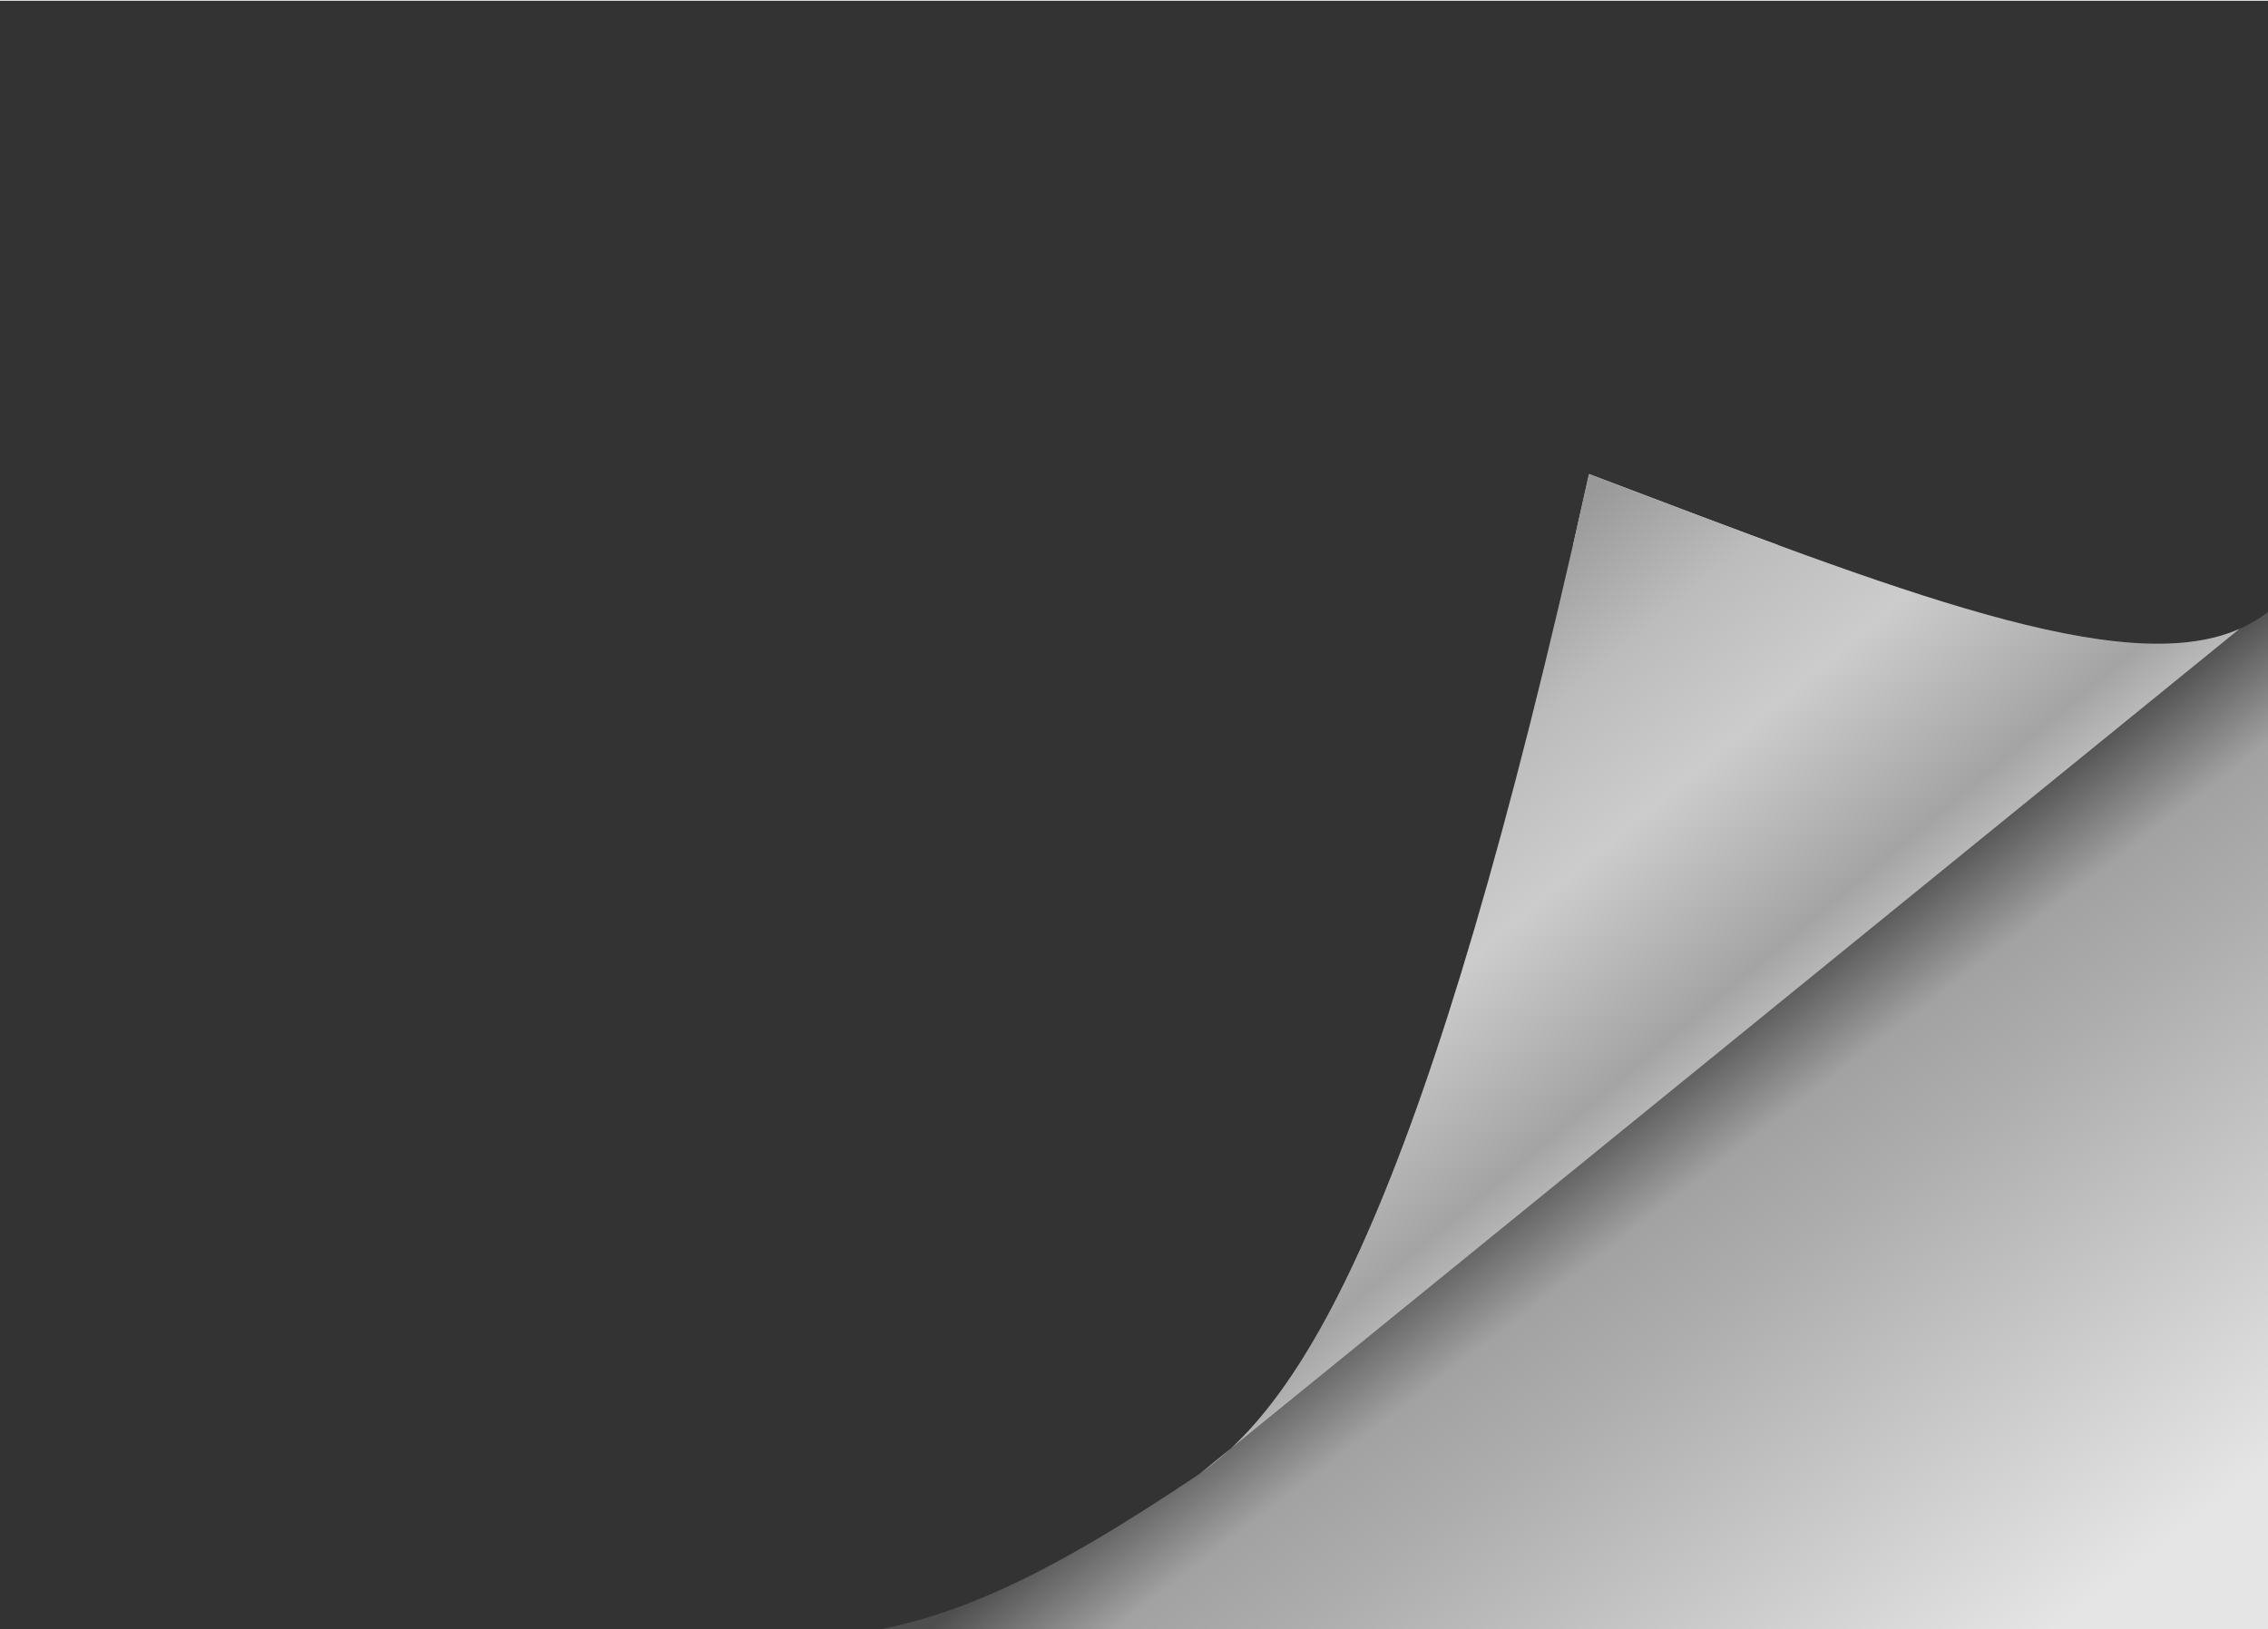
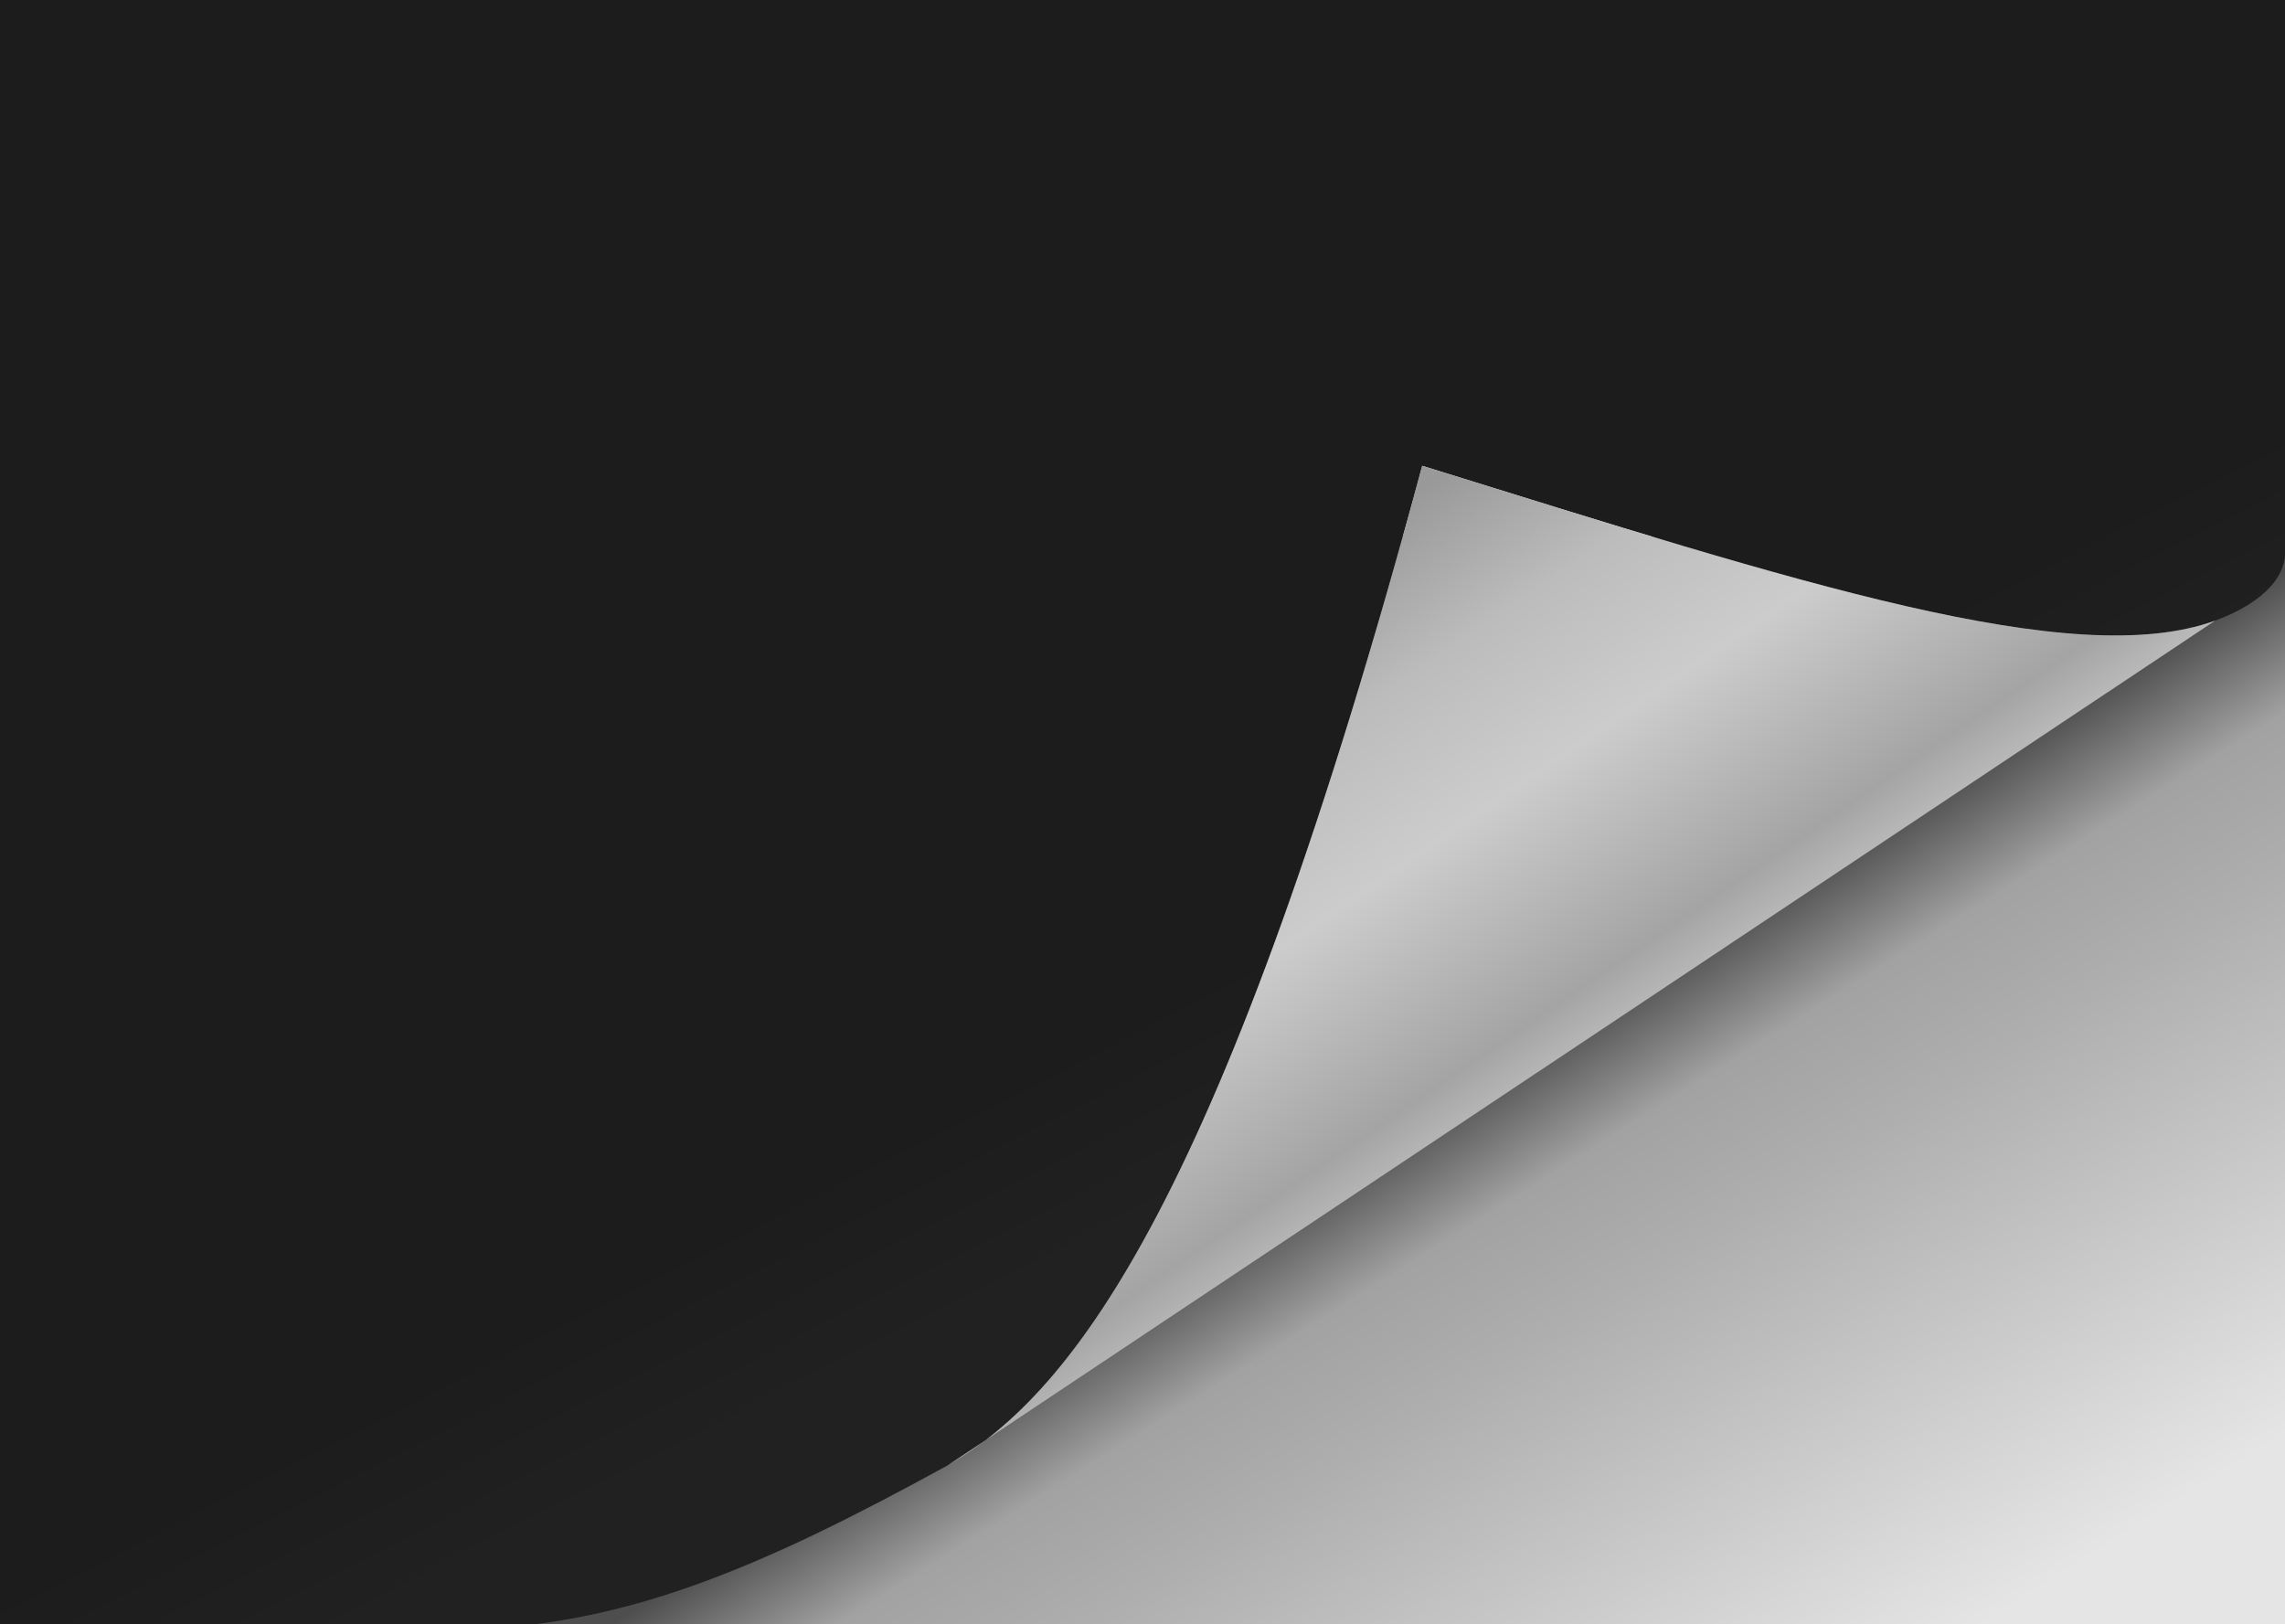
- <svg xmlns="http://www.w3.org/2000/svg" xmlns:xlink="http://www.w3.org/1999/xlink" width="181" height="130" id="svg2" version="1.0">
+ <svg xmlns="http://www.w3.org/2000/svg" xmlns:xlink="http://www.w3.org/1999/xlink" width="197" height="140" id="svg2" version="1.0">
  <defs id="defs4">
+     <linearGradient id="linearGradient3644">
+       <stop id="stop3646" offset="0" style="stop-color:#1c1c1c;stop-opacity:1;" />
+       <stop style="stop-color:#1c1c1c;stop-opacity:1;" offset="0.856" id="stop3648" />
+       <stop id="stop3650" offset="1" style="stop-color:#212121;stop-opacity:1;" />
+     </linearGradient>
    <linearGradient id="linearGradient3182">
-       <stop style="stop-color:#333333;stop-opacity:1;" offset="0" id="stop3184" />
+       <stop style="stop-color:#1c1c1c;stop-opacity:1;" offset="0" id="stop3184" />
+       <stop id="stop3642" offset="0.5" style="stop-color:#1c1c1c;stop-opacity:1;" />
      <stop style="stop-color:#333333;stop-opacity:1;" offset="1" id="stop3186" />
    </linearGradient>
    <linearGradient id="linearGradient3157">
      <stop style="stop-color:#999999;stop-opacity:1;" offset="0" id="stop3159" />
      <stop id="stop3169" offset="0.25" style="stop-color:#bcbcbc;stop-opacity:1;" />
      <stop id="stop3165" offset="0.5" style="stop-color:#cccccc;stop-opacity:1;" />
      <stop style="stop-color:#a4a4a4;stop-opacity:1;" offset="0.837" id="stop3167" />
      <stop style="stop-color:#cacaca;stop-opacity:1;" offset="1" id="stop3161" />
    </linearGradient>
    <linearGradient id="linearGradient3145">
      <stop style="stop-color:#4e4e4e;stop-opacity:1;" offset="0" id="stop3147" />
      <stop id="stop3180" offset="0.166" style="stop-color:#a2a2a2;stop-opacity:1;" />
      <stop id="stop3178" offset="0.331" style="stop-color:#adadad;stop-opacity:1;" />
      <stop style="stop-color:#e5e5e5;stop-opacity:1;" offset="1" id="stop3149" />
    </linearGradient>
    <linearGradient xlink:href="#linearGradient3157" id="linearGradient3163" x1="244.868" y1="446.523" x2="293.861" y2="405.612" gradientUnits="userSpaceOnUse" gradientTransform="matrix(3.70815,0,0,3.70815,-642.873,-1283.38)" />
    <linearGradient xlink:href="#linearGradient3145" id="linearGradient3176" gradientUnits="userSpaceOnUse" x1="436.09" y1="421.104" x2="498.242" y2="373.375" gradientTransform="matrix(3.70815,0,0,3.70815,-1162.01,-1283.38)" />
    <linearGradient xlink:href="#linearGradient3182" id="linearGradient3188" x1="324.58" y1="522.295" x2="449.451" y2="444.431" gradientUnits="userSpaceOnUse" gradientTransform="matrix(3.70815,0,0,3.70815,-1162.01,-1283.38)" />
    <linearGradient xlink:href="#linearGradient3145" id="linearGradient2840" gradientUnits="userSpaceOnUse" gradientTransform="matrix(3.70815,0,0,3.70815,-1162.01,-1283.38)" x1="436.09" y1="421.104" x2="498.242" y2="373.375" />
    <linearGradient xlink:href="#linearGradient3182" id="linearGradient2842" gradientUnits="userSpaceOnUse" gradientTransform="matrix(3.70815,0,0,3.70815,-1162.01,-1283.38)" x1="324.58" y1="522.295" x2="449.451" y2="444.431" />
    <linearGradient xlink:href="#linearGradient3157" id="linearGradient2844" gradientUnits="userSpaceOnUse" gradientTransform="matrix(3.70815,0,0,3.70815,-642.873,-1283.38)" x1="244.868" y1="446.523" x2="293.861" y2="405.612" />
-     <linearGradient xlink:href="#linearGradient3157" id="linearGradient2847" gradientUnits="userSpaceOnUse" gradientTransform="matrix(0,0.6991725,-0.6991725,0,316.3173,75.52291)" x1="244.868" y1="446.523" x2="293.861" y2="405.612" />
-     <linearGradient xlink:href="#linearGradient3145" id="linearGradient2853" gradientUnits="userSpaceOnUse" gradientTransform="matrix(0.6991725,0,0,0.6991725,-22.36048,-316.3173)" x1="436.09" y1="421.104" x2="498.242" y2="373.375" />
-     <linearGradient xlink:href="#linearGradient3182" id="linearGradient2843" gradientUnits="userSpaceOnUse" gradientTransform="matrix(0,0.6991725,-0.6991725,0,316.3173,-22.36048)" x1="324.58" y1="522.295" x2="449.451" y2="444.431" />
+     <linearGradient xlink:href="#linearGradient3157" id="linearGradient2847" gradientUnits="userSpaceOnUse" gradientTransform="matrix(0,0.755132,-0.9207657,0,408.7717,54.76594)" x1="244.868" y1="446.523" x2="293.861" y2="405.612" />
+     <linearGradient xlink:href="#linearGradient3145" id="linearGradient2853" gradientUnits="userSpaceOnUse" gradientTransform="matrix(0.755132,0,0,0.9207657,-50.95171,-408.7717)" x1="436.09" y1="421.104" x2="498.242" y2="373.375" />
+     <linearGradient xlink:href="#linearGradient3182" id="linearGradient2843" gradientUnits="userSpaceOnUse" gradientTransform="matrix(0,0.7552816,-0.7552816,0,351.4875,-40.29955)" x1="324.58" y1="522.295" x2="449.451" y2="444.431" />
+     <linearGradient xlink:href="#linearGradient3644" id="linearGradient2868" gradientUnits="userSpaceOnUse" gradientTransform="matrix(0,0.755132,-0.9207657,0,408.7717,-50.95171)" x1="324.58" y1="522.295" x2="449.451" y2="444.431" />
  </defs>
-   <g id="layer1" transform="translate(115.448,-201.116)">
-     <rect style="color:#000000;fill:#d7d7d7;fill-opacity:1;fill-rule:evenodd;stroke:none;stroke-width:1;marker:none;visibility:visible;display:inline;overflow:visible;enable-background:accumulate" id="rect3208" width="129.175" height="183.976" x="204.46" y="-71.466" transform="matrix(-0.01526751,0.9998834,-0.9998834,-0.01526751,0,0)" />
-     <rect style="color:#000000;fill:url(#linearGradient2853);fill-opacity:1;fill-rule:evenodd;stroke:none;stroke-width:1;marker:none;visibility:visible;display:inline;overflow:visible;enable-background:accumulate" id="rect3143" width="87.225" height="142.667" x="244.609" y="-67.861" transform="matrix(0,1,-1,0,0,0)" />
-     <path style="color:#000000;fill:url(#linearGradient2843);fill-opacity:1;fill-rule:evenodd;stroke:none;stroke-width:1;marker:none;visibility:visible;display:inline;overflow:visible;enable-background:accumulate" d="m 67.871,201.177 -183.891,0 0,130.658 64.08,0 c 10.933,0 20.358,-5.136 32.218,-13.066 8.319,-5.788 18.174,-21.447 31.091,-79.815 24.601,9.299 42.602,16.485 51.892,12.367 1.811,-0.803 4.61,-2.59 4.61,-5.567 l 0,-44.576 z" id="rect3173" />
-     <path style="color:#000000;fill:url(#linearGradient2847);fill-opacity:1;fill-rule:evenodd;stroke:none;stroke-width:1;marker:none;visibility:visible;display:inline;overflow:visible;enable-background:accumulate" d="m 63.271,251.319 -82.987,67.449 c 8.319,-5.788 18.158,-21.44 31.076,-79.809 24.601,9.299 42.612,16.458 51.911,12.36 z" id="path3155" />
-     <rect style="fill:#ffffff;fill-opacity:1;fill-rule:evenodd;stroke:#ffffff;stroke-width:0.254;stroke-linecap:square;stroke-linejoin:miter;stroke-miterlimit:4;stroke-opacity:1;stroke-dasharray:none;stroke-dashoffset:0" id="rect3611" width="194.532" height="2.389" x="-121.81" y="331.953" />
+   <g id="layer1" transform="translate(115.448,-191.116)">
+     <rect style="color:#000000;fill:#d7d7d7;fill-opacity:1;fill-rule:evenodd;stroke:none;stroke-width:1;marker:none;visibility:visible;display:inline;overflow:visible;enable-background:accumulate" id="rect3208" width="139.521" height="242.275" x="194.135" y="-85.816" transform="matrix(-0.01861529,0.9998267,-0.9999216,-0.01252156,0,0)" />
+     <rect style="color:#000000;fill:url(#linearGradient2853);fill-opacity:1;fill-rule:evenodd;stroke:none;stroke-width:1;marker:none;visibility:visible;display:inline;overflow:visible;enable-background:accumulate" id="rect3143" width="94.206" height="187.883" x="237.385" y="-81.571" transform="matrix(0,1,-1,0,0,0)" />
+     <path style="color:#000000;fill:url(#linearGradient2868);fill-opacity:1;fill-rule:evenodd;stroke:none;stroke-width:1;marker:none;visibility:visible;display:inline;overflow:visible;enable-background:accumulate" d="m 81.583,190.477 -242.173,0 0,141.115 84.389,0 c 14.398,0 26.81,-5.547 42.429,-14.112 10.956,-6.251 23.934,-23.163 40.945,-86.203 32.398,10.043 56.104,17.804 68.338,13.356 2.385,-0.867 6.071,-2.797 6.071,-6.013 l 0,-48.144 z" id="rect3173" />
+     <path style="color:#000000;fill:url(#linearGradient2847);fill-opacity:1;fill-rule:evenodd;stroke:none;stroke-width:1;marker:none;visibility:visible;display:inline;overflow:visible;enable-background:accumulate" d="M 75.525,244.632 -33.763,317.479 C -22.807,311.228 -9.85,294.323 7.162,231.283 39.559,241.326 63.28,249.058 75.525,244.632 z" id="path3155" />
+     <rect style="fill:#ffffff;fill-opacity:1;fill-rule:evenodd;stroke:#ffffff;stroke-width:0.303;stroke-linecap:square;stroke-linejoin:miter;stroke-miterlimit:4;stroke-opacity:1;stroke-dasharray:none;stroke-dashoffset:0" id="rect3611" width="256.186" height="2.58" x="-168.214" y="331.72" />
  </g>
</svg>
